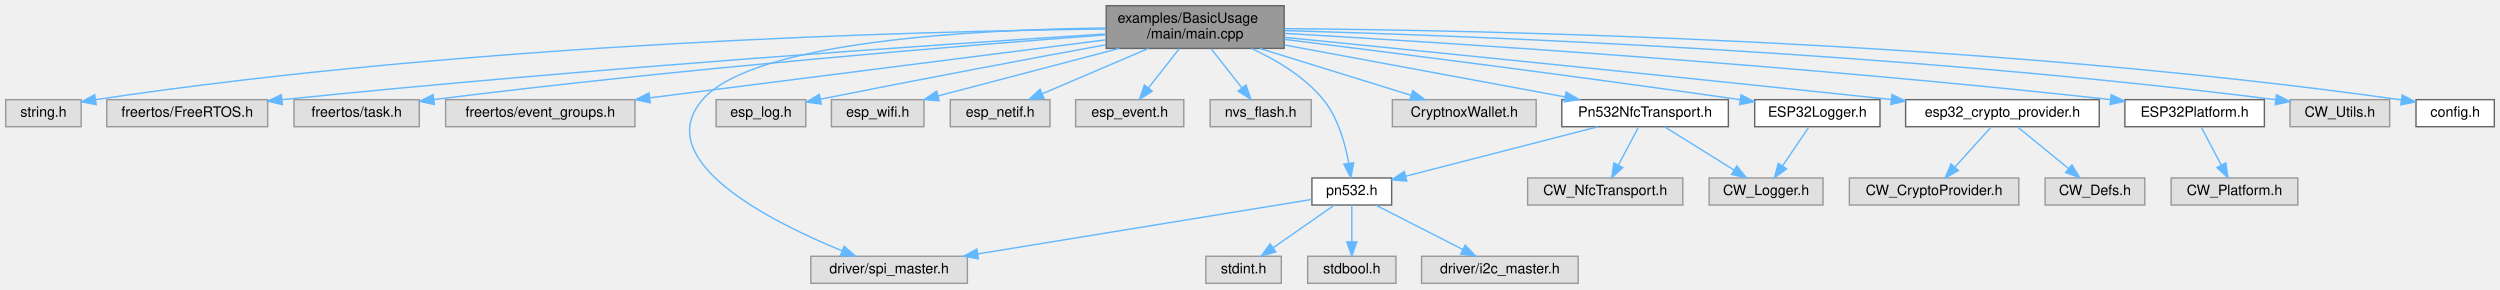
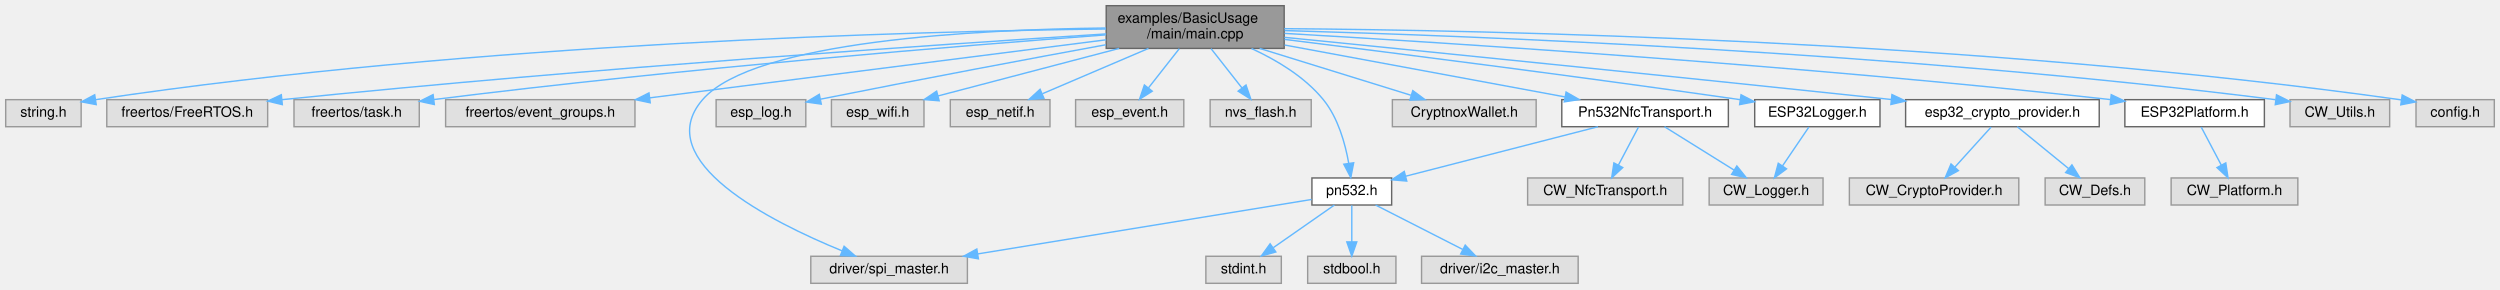
<svg xmlns="http://www.w3.org/2000/svg" xmlns:xlink="http://www.w3.org/1999/xlink" width="1756pt" height="203pt" viewBox="0.00 0.00 1756.00 203.00">
  <g id="graph0" class="graph" transform="scale(1 1) rotate(0) translate(4 199)">
    <g id="Node000001" class="node">
      <g id="a_Node000001">
        <a xlink:title=" ">
          <polygon fill="#999999" stroke="#666666" points="898,-195 773,-195 773,-165 898,-165 898,-195" />
          <text text-anchor="start" x="781" y="-183" font-family="Helvetica,sans-Serif" font-size="10.00">examples/BasicUsage</text>
          <text text-anchor="middle" x="835.5" y="-172" font-family="Helvetica,sans-Serif" font-size="10.00">/main/main.cpp</text>
        </a>
      </g>
    </g>
    <g id="Node000002" class="node">
      <g id="a_Node000002">
        <a xlink:title=" ">
          <polygon fill="#e0e0e0" stroke="#999999" points="53,-129 0,-129 0,-110 53,-110 53,-129" />
          <text text-anchor="middle" x="26.5" y="-117" font-family="Helvetica,sans-Serif" font-size="10.00">string.h</text>
        </a>
      </g>
    </g>
    <g id="edge1_Node000001_Node000002" class="edge">
      <g id="a_edge1_Node000001_Node000002">
        <a xlink:title=" ">
          <path fill="none" stroke="#63b8ff" d="M772.9,-178.63C642.33,-177.07 331.45,-169.2 63.09,-128.99" />
          <polygon fill="#63b8ff" stroke="#63b8ff" points="63.57,-125.52 53.16,-127.48 62.52,-132.44 63.57,-125.52" />
        </a>
      </g>
    </g>
    <g id="Node000003" class="node">
      <g id="a_Node000003">
        <a xlink:title=" ">
          <polygon fill="#e0e0e0" stroke="#999999" points="184,-129 71,-129 71,-110 184,-110 184,-129" />
          <text text-anchor="middle" x="127.5" y="-117" font-family="Helvetica,sans-Serif" font-size="10.00">freertos/FreeRTOS.h</text>
        </a>
      </g>
    </g>
    <g id="edge2_Node000001_Node000003" class="edge">
      <g id="a_edge2_Node000001_Node000003">
        <a xlink:title=" ">
          <path fill="none" stroke="#63b8ff" d="M772.98,-175.18C659.81,-168.04 413.23,-151.42 194.09,-129" />
          <polygon fill="#63b8ff" stroke="#63b8ff" points="194.31,-125.51 184,-127.97 193.59,-132.47 194.31,-125.51" />
        </a>
      </g>
    </g>
    <g id="Node000004" class="node">
      <g id="a_Node000004">
        <a xlink:title=" ">
          <polygon fill="#e0e0e0" stroke="#999999" points="290.5,-129 202.5,-129 202.5,-110 290.5,-110 290.5,-129" />
          <text text-anchor="middle" x="246.5" y="-117" font-family="Helvetica,sans-Serif" font-size="10.00">freertos/task.h</text>
        </a>
      </g>
    </g>
    <g id="edge3_Node000001_Node000004" class="edge">
      <g id="a_edge3_Node000001_Node000004">
        <a xlink:title=" ">
          <path fill="none" stroke="#63b8ff" d="M772.64,-174.49C674.22,-167.13 477.57,-151.22 300.72,-129.08" />
          <polygon fill="#63b8ff" stroke="#63b8ff" points="301.07,-125.59 290.72,-127.81 300.2,-132.54 301.07,-125.59" />
        </a>
      </g>
    </g>
    <g id="Node000005" class="node">
      <g id="a_Node000005">
        <a xlink:title=" ">
          <polygon fill="#e0e0e0" stroke="#999999" points="442,-129 309,-129 309,-110 442,-110 442,-129" />
          <text text-anchor="middle" x="375.5" y="-117" font-family="Helvetica,sans-Serif" font-size="10.00">freertos/event_groups.h</text>
        </a>
      </g>
    </g>
    <g id="edge4_Node000001_Node000005" class="edge">
      <g id="a_edge4_Node000001_Node000005">
        <a xlink:title=" ">
          <path fill="none" stroke="#63b8ff" d="M772.98,-171.05C689.72,-160.46 542.51,-141.74 452.5,-130.29" />
          <polygon fill="#63b8ff" stroke="#63b8ff" points="452.72,-126.79 442.36,-129 451.84,-133.74 452.72,-126.79" />
        </a>
      </g>
    </g>
    <g id="Node000006" class="node">
      <g id="a_Node000006">
        <a xlink:title=" ">
          <polygon fill="#e0e0e0" stroke="#999999" points="675.5,-19 565.5,-19 565.5,0 675.5,0 675.5,-19" />
          <text text-anchor="middle" x="620.5" y="-7" font-family="Helvetica,sans-Serif" font-size="10.00">driver/spi_master.h</text>
        </a>
      </g>
    </g>
    <g id="edge5_Node000001_Node000006" class="edge">
      <g id="a_edge5_Node000001_Node000006">
        <a xlink:title=" ">
          <path fill="none" stroke="#63b8ff" d="M772.7,-179.33C683.09,-178.3 525.41,-170.47 489.5,-129 452.33,-86.07 537.46,-43.25 587.42,-22.84" />
          <polygon fill="#63b8ff" stroke="#63b8ff" points="588.9,-26.02 596.89,-19.06 586.31,-19.51 588.9,-26.02" />
        </a>
      </g>
    </g>
    <g id="Node000007" class="node">
      <g id="a_Node000007">
        <a xlink:title=" ">
          <polygon fill="#e0e0e0" stroke="#999999" points="562,-129 499,-129 499,-110 562,-110 562,-129" />
          <text text-anchor="middle" x="530.5" y="-117" font-family="Helvetica,sans-Serif" font-size="10.00">esp_log.h</text>
        </a>
      </g>
    </g>
    <g id="edge6_Node000001_Node000007" class="edge">
      <g id="a_edge6_Node000001_Node000007">
        <a xlink:title=" ">
          <path fill="none" stroke="#63b8ff" d="M772.78,-167.58C721.34,-158.13 646.37,-144.12 572.33,-129.34" />
          <polygon fill="#63b8ff" stroke="#63b8ff" points="572.86,-125.87 562.36,-127.34 571.48,-132.74 572.86,-125.87" />
        </a>
      </g>
    </g>
    <g id="Node000008" class="node">
      <g id="a_Node000008">
        <a xlink:title=" ">
          <polygon fill="#e0e0e0" stroke="#999999" points="645,-129 580,-129 580,-110 645,-110 645,-129" />
          <text text-anchor="middle" x="612.5" y="-117" font-family="Helvetica,sans-Serif" font-size="10.00">esp_wifi.h</text>
        </a>
      </g>
    </g>
    <g id="edge7_Node000001_Node000008" class="edge">
      <g id="a_edge7_Node000001_Node000008">
        <a xlink:title=" ">
          <path fill="none" stroke="#63b8ff" d="M782.09,-164.99C743.1,-154.76 690.97,-141.09 654.85,-131.61" />
          <polygon fill="#63b8ff" stroke="#63b8ff" points="655.67,-128.21 645.11,-129.05 653.89,-134.98 655.67,-128.21" />
        </a>
      </g>
    </g>
    <g id="Node000009" class="node">
      <g id="a_Node000009">
        <a xlink:title=" ">
          <polygon fill="#e0e0e0" stroke="#999999" points="733.5,-129 663.5,-129 663.5,-110 733.5,-110 733.5,-129" />
          <text text-anchor="middle" x="698.5" y="-117" font-family="Helvetica,sans-Serif" font-size="10.00">esp_netif.h</text>
        </a>
      </g>
    </g>
    <g id="edge8_Node000001_Node000009" class="edge">
      <g id="a_edge8_Node000001_Node000009">
        <a xlink:title=" ">
          <path fill="none" stroke="#63b8ff" d="M802.69,-164.99C780.03,-155.31 750.15,-142.56 728.2,-133.18" />
          <polygon fill="#63b8ff" stroke="#63b8ff" points="729.3,-129.85 718.73,-129.14 726.55,-136.29 729.3,-129.85" />
        </a>
      </g>
    </g>
    <g id="Node000010" class="node">
      <g id="a_Node000010">
        <a xlink:title=" ">
          <polygon fill="#e0e0e0" stroke="#999999" points="827.5,-129 751.5,-129 751.5,-110 827.5,-110 827.5,-129" />
          <text text-anchor="middle" x="789.5" y="-117" font-family="Helvetica,sans-Serif" font-size="10.00">esp_event.h</text>
        </a>
      </g>
    </g>
    <g id="edge9_Node000001_Node000010" class="edge">
      <g id="a_edge9_Node000001_Node000010">
        <a xlink:title=" ">
          <path fill="none" stroke="#63b8ff" d="M824.36,-164.84C817.82,-156.52 809.52,-145.96 802.66,-137.23" />
          <polygon fill="#63b8ff" stroke="#63b8ff" points="805.33,-134.96 796.39,-129.27 799.82,-139.29 805.33,-134.96" />
        </a>
      </g>
    </g>
    <g id="Node000011" class="node">
      <g id="a_Node000011">
        <a xlink:title=" ">
          <polygon fill="#e0e0e0" stroke="#999999" points="917,-129 846,-129 846,-110 917,-110 917,-129" />
          <text text-anchor="middle" x="881.5" y="-117" font-family="Helvetica,sans-Serif" font-size="10.00">nvs_flash.h</text>
        </a>
      </g>
    </g>
    <g id="edge10_Node000001_Node000011" class="edge">
      <g id="a_edge10_Node000001_Node000011">
        <a xlink:title=" ">
          <path fill="none" stroke="#63b8ff" d="M846.64,-164.84C853.18,-156.52 861.48,-145.96 868.34,-137.23" />
          <polygon fill="#63b8ff" stroke="#63b8ff" points="871.18,-139.29 874.61,-129.27 865.67,-134.96 871.18,-139.29" />
        </a>
      </g>
    </g>
    <g id="Node000012" class="node">
      <g id="a_Node000012">
        <a xlink:href="pn532_8h.html" target="_top" xlink:title="Low-level PN532 NFC controller driver for ESP-IDF (SPI and I²C).">
          <polygon fill="white" stroke="#666666" points="973.5,-74 917.5,-74 917.5,-55 973.5,-55 973.5,-74" />
          <text text-anchor="middle" x="945.5" y="-62" font-family="Helvetica,sans-Serif" font-size="10.00">pn532.h</text>
        </a>
      </g>
    </g>
    <g id="edge11_Node000001_Node000012" class="edge">
      <g id="a_edge11_Node000001_Node000012">
        <a xlink:title=" ">
          <path fill="none" stroke="#63b8ff" d="M875.05,-164.91C892.68,-156.84 912.39,-145.06 925.5,-129 935.89,-116.27 940.91,-98.09 943.32,-84.44" />
          <polygon fill="#63b8ff" stroke="#63b8ff" points="946.82,-84.66 944.79,-74.26 939.89,-83.66 946.82,-84.66" />
        </a>
      </g>
    </g>
    <g id="Node000016" class="node">
      <g id="a_Node000016">
        <a xlink:title=" ">
          <polygon fill="#e0e0e0" stroke="#999999" points="1075,-129 974,-129 974,-110 1075,-110 1075,-129" />
          <text text-anchor="middle" x="1024.5" y="-117" font-family="Helvetica,sans-Serif" font-size="10.00">CryptnoxWallet.h</text>
        </a>
      </g>
    </g>
    <g id="edge16_Node000001_Node000016" class="edge">
      <g id="a_edge16_Node000001_Node000016">
        <a xlink:title=" ">
          <path fill="none" stroke="#63b8ff" d="M880.77,-164.99C913.25,-154.94 956.49,-141.55 987.03,-132.1" />
          <polygon fill="#63b8ff" stroke="#63b8ff" points="988.35,-135.35 996.87,-129.05 986.28,-128.67 988.35,-135.35" />
        </a>
      </g>
    </g>
    <g id="Node000017" class="node">
      <g id="a_Node000017">
        <a xlink:href="Pn532NfcTransport_8h.html" target="_top" xlink:title="CW_NfcTransport adapter wrapping the ESP-IDF PN532 NFC driver.">
          <polygon fill="white" stroke="#666666" points="1210,-129 1093,-129 1093,-110 1210,-110 1210,-129" />
          <text text-anchor="middle" x="1151.5" y="-117" font-family="Helvetica,sans-Serif" font-size="10.00">Pn532NfcTransport.h</text>
        </a>
      </g>
    </g>
    <g id="edge17_Node000001_Node000017" class="edge">
      <g id="a_edge17_Node000001_Node000017">
        <a xlink:title=" ">
          <path fill="none" stroke="#63b8ff" d="M898.31,-167.37C955.75,-156.74 1039.95,-141.15 1095.24,-130.92" />
          <polygon fill="#63b8ff" stroke="#63b8ff" points="1096.02,-134.33 1105.21,-129.07 1094.74,-127.45 1096.02,-134.33" />
        </a>
      </g>
    </g>
    <g id="Node000020" class="node">
      <g id="a_Node000020">
        <a xlink:href="ESP32Logger_8h.html" target="_top" xlink:title="CW_Logger implementation that writes to ESP32 UART0 via printf.">
          <polygon fill="white" stroke="#666666" points="1316.5,-129 1228.5,-129 1228.5,-110 1316.5,-110 1316.5,-129" />
          <text text-anchor="middle" x="1272.5" y="-117" font-family="Helvetica,sans-Serif" font-size="10.00">ESP32Logger.h</text>
        </a>
      </g>
    </g>
    <g id="edge21_Node000001_Node000020" class="edge">
      <g id="a_edge21_Node000001_Node000020">
        <a xlink:title=" ">
          <path fill="none" stroke="#63b8ff" d="M898.26,-171.32C972.11,-162.17 1098.67,-146.13 1218.24,-129" />
          <polygon fill="#63b8ff" stroke="#63b8ff" points="1218.91,-132.44 1228.31,-127.55 1217.91,-125.51 1218.91,-132.44" />
        </a>
      </g>
    </g>
    <g id="Node000021" class="node">
      <g id="a_Node000021">
        <a xlink:href="esp32__crypto__provider_8h.html" target="_top" xlink:title="CW_CryptoProvider implementation for ESP32 using mbedTLS and the hardware TRNG.">
          <polygon fill="white" stroke="#666666" points="1470.5,-129 1334.5,-129 1334.5,-110 1470.5,-110 1470.5,-129" />
          <text text-anchor="middle" x="1402.5" y="-117" font-family="Helvetica,sans-Serif" font-size="10.00">esp32_crypto_provider.h</text>
        </a>
      </g>
    </g>
    <g id="edge23_Node000001_Node000021" class="edge">
      <g id="a_edge23_Node000001_Node000021">
        <a xlink:title=" ">
          <path fill="none" stroke="#63b8ff" d="M898.17,-172.77C989.46,-163.66 1164.64,-146.04 1324.47,-129.1" />
          <polygon fill="#63b8ff" stroke="#63b8ff" points="1324.91,-132.58 1334.48,-128.04 1324.17,-125.61 1324.91,-132.58" />
        </a>
      </g>
    </g>
    <g id="Node000024" class="node">
      <g id="a_Node000024">
        <a xlink:href="ESP32Platform_8h.html" target="_top" xlink:title="CW_Platform implementation for ESP32 using FreeRTOS.">
          <polygon fill="white" stroke="#666666" points="1586.5,-129 1488.5,-129 1488.5,-110 1586.5,-110 1586.5,-129" />
          <text text-anchor="middle" x="1537.5" y="-117" font-family="Helvetica,sans-Serif" font-size="10.00">ESP32Platform.h</text>
        </a>
      </g>
    </g>
    <g id="edge26_Node000001_Node000024" class="edge">
      <g id="a_edge26_Node000001_Node000024">
        <a xlink:title=" ">
          <path fill="none" stroke="#63b8ff" d="M898.25,-175.55C1011.84,-168.99 1259.28,-153.29 1478.4,-129.05" />
          <polygon fill="#63b8ff" stroke="#63b8ff" points="1478.93,-132.51 1488.48,-127.92 1478.16,-125.55 1478.93,-132.51" />
        </a>
      </g>
    </g>
    <g id="Node000026" class="node">
      <g id="a_Node000026">
        <a xlink:title=" ">
          <polygon fill="#e0e0e0" stroke="#999999" points="1674.5,-129 1604.5,-129 1604.5,-110 1674.5,-110 1674.5,-129" />
          <text text-anchor="middle" x="1639.5" y="-117" font-family="Helvetica,sans-Serif" font-size="10.00">CW_Utils.h</text>
        </a>
      </g>
    </g>
    <g id="edge28_Node000001_Node000026" class="edge">
      <g id="a_edge28_Node000001_Node000026">
        <a xlink:title=" ">
          <path fill="none" stroke="#63b8ff" d="M898.32,-177.52C1027.07,-173.92 1330.3,-162.49 1594.33,-128.97" />
          <polygon fill="#63b8ff" stroke="#63b8ff" points="1595.03,-132.41 1604.5,-127.67 1594.14,-125.47 1595.03,-132.41" />
        </a>
      </g>
    </g>
    <g id="Node000027" class="node">
      <g id="a_Node000027">
-         <a xlink:href="BasicUsage_2main_2config_8h.html" target="_top" xlink:title=" ">
-           <polygon fill="white" stroke="#666666" points="1748,-129 1693,-129 1693,-110 1748,-110 1748,-129" />
+         <a xlink:title=" ">
+           <polygon fill="#e0e0e0" stroke="#999999" points="1748,-129 1693,-129 1693,-110 1748,-110 1748,-129" />
          <text text-anchor="middle" x="1720.5" y="-117" font-family="Helvetica,sans-Serif" font-size="10.00">config.h</text>
        </a>
      </g>
    </g>
    <g id="edge29_Node000001_Node000027" class="edge">
      <g id="a_edge29_Node000001_Node000027">
        <a xlink:title=" ">
          <path fill="none" stroke="#63b8ff" d="M898.1,-178.87C1037.48,-177.82 1383.99,-170.95 1682.56,-128.86" />
          <polygon fill="#63b8ff" stroke="#63b8ff" points="1683.31,-132.28 1692.71,-127.41 1682.32,-125.35 1683.31,-132.28" />
        </a>
      </g>
    </g>
    <g id="edge14_Node000012_Node000006" class="edge">
      <g id="a_edge14_Node000012_Node000006">
        <a xlink:title=" ">
          <path fill="none" stroke="#63b8ff" d="M917.23,-58.89C865.27,-50.42 753.46,-32.18 682.9,-20.68" />
          <polygon fill="#63b8ff" stroke="#63b8ff" points="683.24,-17.18 672.8,-19.03 682.11,-24.09 683.24,-17.18" />
        </a>
      </g>
    </g>
    <g id="Node000013" class="node">
      <g id="a_Node000013">
        <a xlink:title=" ">
          <polygon fill="#e0e0e0" stroke="#999999" points="896,-19 843,-19 843,0 896,0 896,-19" />
          <text text-anchor="middle" x="869.5" y="-7" font-family="Helvetica,sans-Serif" font-size="10.00">stdint.h</text>
        </a>
      </g>
    </g>
    <g id="edge12_Node000012_Node000013" class="edge">
      <g id="a_edge12_Node000012_Node000013">
        <a xlink:title=" ">
          <path fill="none" stroke="#63b8ff" d="M933.29,-54.98C921.72,-46.92 904.12,-34.65 890.34,-25.03" />
          <polygon fill="#63b8ff" stroke="#63b8ff" points="892.14,-22.02 881.93,-19.17 888.13,-27.76 892.14,-22.02" />
        </a>
      </g>
    </g>
    <g id="Node000014" class="node">
      <g id="a_Node000014">
        <a xlink:title=" ">
          <polygon fill="#e0e0e0" stroke="#999999" points="976.5,-19 914.5,-19 914.5,0 976.5,0 976.5,-19" />
          <text text-anchor="middle" x="945.5" y="-7" font-family="Helvetica,sans-Serif" font-size="10.00">stdbool.h</text>
        </a>
      </g>
    </g>
    <g id="edge13_Node000012_Node000014" class="edge">
      <g id="a_edge13_Node000012_Node000014">
        <a xlink:title=" ">
          <path fill="none" stroke="#63b8ff" d="M945.5,-54.75C945.5,-47.8 945.5,-37.85 945.5,-29.13" />
          <polygon fill="#63b8ff" stroke="#63b8ff" points="949,-29.09 945.5,-19.09 942,-29.09 949,-29.09" />
        </a>
      </g>
    </g>
    <g id="Node000015" class="node">
      <g id="a_Node000015">
        <a xlink:title=" ">
          <polygon fill="#e0e0e0" stroke="#999999" points="1104.5,-19 994.5,-19 994.5,0 1104.5,0 1104.5,-19" />
          <text text-anchor="middle" x="1049.5" y="-7" font-family="Helvetica,sans-Serif" font-size="10.00">driver/i2c_master.h</text>
        </a>
      </g>
    </g>
    <g id="edge15_Node000012_Node000015" class="edge">
      <g id="a_edge15_Node000012_Node000015">
        <a xlink:title=" ">
          <path fill="none" stroke="#63b8ff" d="M962.21,-54.98C978.71,-46.57 1004.2,-33.59 1023.38,-23.81" />
          <polygon fill="#63b8ff" stroke="#63b8ff" points="1025.17,-26.83 1032.49,-19.17 1021.99,-20.59 1025.17,-26.83" />
        </a>
      </g>
    </g>
    <g id="edge20_Node000017_Node000012" class="edge">
      <g id="a_edge20_Node000017_Node000012">
        <a xlink:title=" ">
          <path fill="none" stroke="#63b8ff" d="M1118.4,-109.98C1081.55,-100.5 1022.09,-85.2 983.4,-75.25" />
          <polygon fill="#63b8ff" stroke="#63b8ff" points="984.11,-71.82 973.55,-72.72 982.36,-78.6 984.11,-71.82" />
        </a>
      </g>
    </g>
    <g id="Node000018" class="node">
      <g id="a_Node000018">
        <a xlink:title=" ">
          <polygon fill="#e0e0e0" stroke="#999999" points="1178,-74 1069,-74 1069,-55 1178,-55 1178,-74" />
          <text text-anchor="middle" x="1123.5" y="-62" font-family="Helvetica,sans-Serif" font-size="10.00">CW_NfcTransport.h</text>
        </a>
      </g>
    </g>
    <g id="edge18_Node000017_Node000018" class="edge">
      <g id="a_edge18_Node000017_Node000018">
        <a xlink:title=" ">
          <path fill="none" stroke="#63b8ff" d="M1146.88,-109.75C1143.04,-102.49 1137.48,-91.95 1132.74,-82.98" />
          <polygon fill="#63b8ff" stroke="#63b8ff" points="1135.8,-81.3 1128.04,-74.09 1129.61,-84.57 1135.8,-81.3" />
        </a>
      </g>
    </g>
    <g id="Node000019" class="node">
      <g id="a_Node000019">
        <a xlink:title=" ">
          <polygon fill="#e0e0e0" stroke="#999999" points="1276.5,-74 1196.5,-74 1196.5,-55 1276.5,-55 1276.5,-74" />
          <text text-anchor="middle" x="1236.5" y="-62" font-family="Helvetica,sans-Serif" font-size="10.00">CW_Logger.h</text>
        </a>
      </g>
    </g>
    <g id="edge19_Node000017_Node000019" class="edge">
      <g id="a_edge19_Node000017_Node000019">
        <a xlink:title=" ">
          <path fill="none" stroke="#63b8ff" d="M1165.16,-109.98C1178.34,-101.77 1198.53,-89.18 1214.07,-79.49" />
          <polygon fill="#63b8ff" stroke="#63b8ff" points="1215.96,-82.43 1222.59,-74.17 1212.26,-76.49 1215.96,-82.43" />
        </a>
      </g>
    </g>
    <g id="edge22_Node000020_Node000019" class="edge">
      <g id="a_edge22_Node000020_Node000019">
        <a xlink:title=" ">
          <path fill="none" stroke="#63b8ff" d="M1266.56,-109.75C1261.52,-102.34 1254.16,-91.5 1247.99,-82.41" />
          <polygon fill="#63b8ff" stroke="#63b8ff" points="1250.85,-80.39 1242.33,-74.09 1245.06,-84.33 1250.85,-80.39" />
        </a>
      </g>
    </g>
    <g id="Node000022" class="node">
      <g id="a_Node000022">
        <a xlink:title=" ">
          <polygon fill="#e0e0e0" stroke="#999999" points="1414,-74 1295,-74 1295,-55 1414,-55 1414,-74" />
          <text text-anchor="middle" x="1354.5" y="-62" font-family="Helvetica,sans-Serif" font-size="10.00">CW_CryptoProvider.h</text>
        </a>
      </g>
    </g>
    <g id="edge24_Node000021_Node000022" class="edge">
      <g id="a_edge24_Node000021_Node000022">
        <a xlink:title=" ">
          <path fill="none" stroke="#63b8ff" d="M1394.57,-109.75C1387.65,-102.11 1377.43,-90.82 1369.05,-81.56" />
          <polygon fill="#63b8ff" stroke="#63b8ff" points="1371.59,-79.15 1362.28,-74.09 1366.4,-83.85 1371.59,-79.15" />
        </a>
      </g>
    </g>
    <g id="Node000023" class="node">
      <g id="a_Node000023">
        <a xlink:title=" ">
          <polygon fill="#e0e0e0" stroke="#999999" points="1502.5,-74 1432.5,-74 1432.5,-55 1502.5,-55 1502.5,-74" />
          <text text-anchor="middle" x="1467.5" y="-62" font-family="Helvetica,sans-Serif" font-size="10.00">CW_Defs.h</text>
        </a>
      </g>
    </g>
    <g id="edge25_Node000021_Node000023" class="edge">
      <g id="a_edge25_Node000021_Node000023">
        <a xlink:title=" ">
          <path fill="none" stroke="#63b8ff" d="M1412.94,-109.98C1422.65,-102.07 1437.32,-90.11 1449,-80.58" />
          <polygon fill="#63b8ff" stroke="#63b8ff" points="1451.33,-83.2 1456.87,-74.17 1446.9,-77.78 1451.33,-83.2" />
        </a>
      </g>
    </g>
    <g id="Node000025" class="node">
      <g id="a_Node000025">
        <a xlink:title=" ">
          <polygon fill="#e0e0e0" stroke="#999999" points="1610,-74 1521,-74 1521,-55 1610,-55 1610,-74" />
          <text text-anchor="middle" x="1565.5" y="-62" font-family="Helvetica,sans-Serif" font-size="10.00">CW_Platform.h</text>
        </a>
      </g>
    </g>
    <g id="edge27_Node000024_Node000025" class="edge">
      <g id="a_edge27_Node000024_Node000025">
        <a xlink:title=" ">
          <path fill="none" stroke="#63b8ff" d="M1542.12,-109.75C1545.96,-102.49 1551.52,-91.95 1556.26,-82.98" />
          <polygon fill="#63b8ff" stroke="#63b8ff" points="1559.39,-84.57 1560.96,-74.09 1553.2,-81.3 1559.39,-84.57" />
        </a>
      </g>
    </g>
  </g>
</svg>
